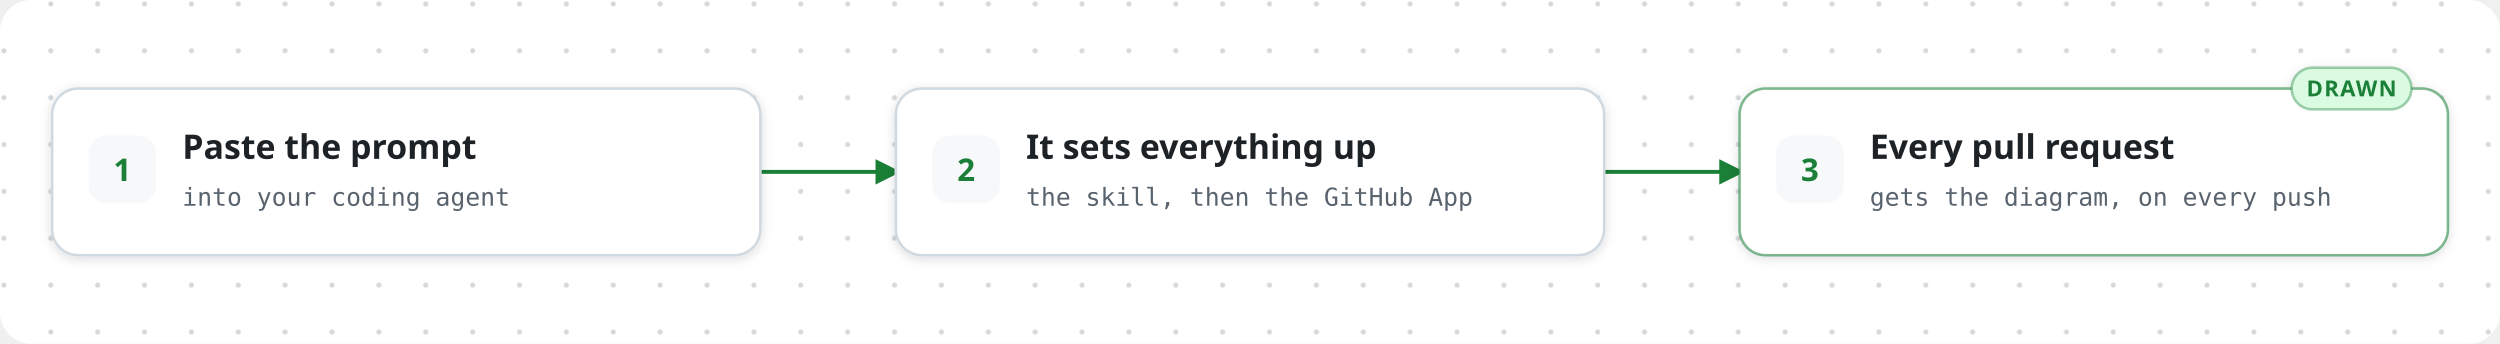
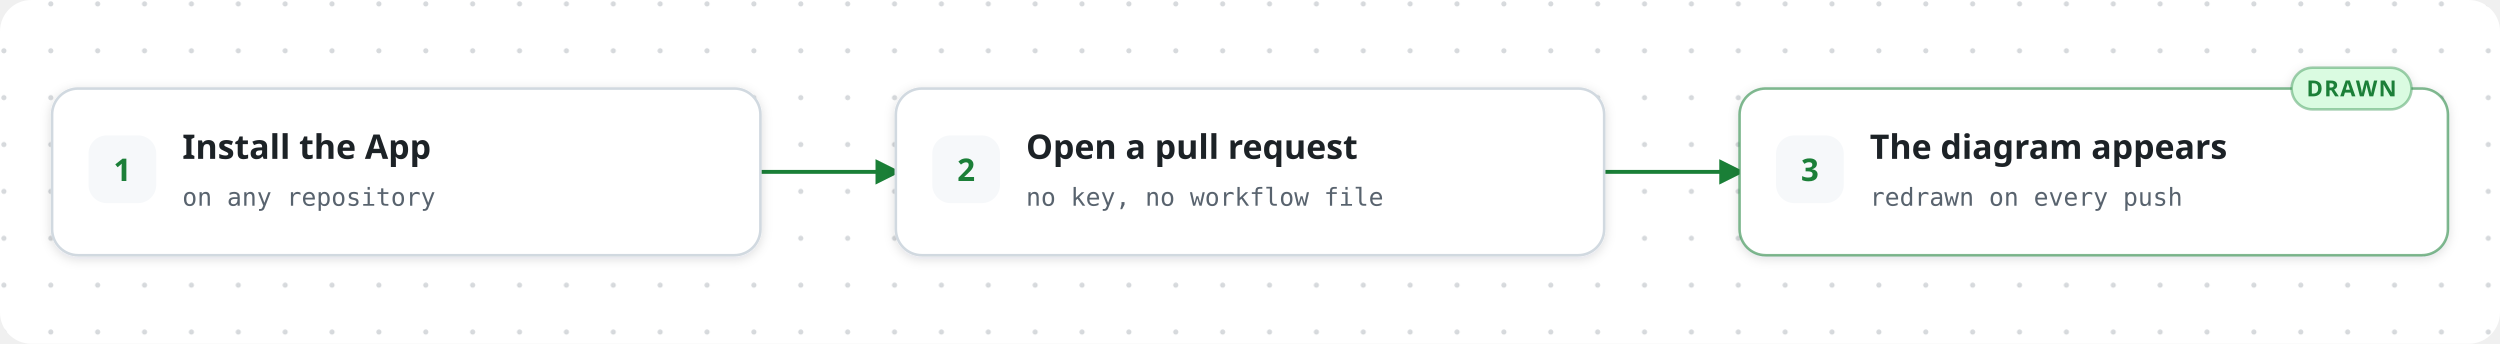
- <svg xmlns="http://www.w3.org/2000/svg" viewBox="0 0 960 132" width="960" height="132" role="img" aria-label="Three steps: paste the prompt into your coding agent, it sets up the skill and the GitHub App, every pull request gets the diagram">
+ <svg xmlns="http://www.w3.org/2000/svg" viewBox="0 0 960 132" width="960" height="132" role="img" aria-label="Three steps: install the GitHub App on any repository, open a pull request, the diagram appears and is redrawn on every push">
  <style>text{font-family:-apple-system, BlinkMacSystemFont, "Segoe UI", "Noto Sans", Helvetica, Arial, sans-serif}.card{fill:#ffffff;stroke:#d1d9e0;stroke-width:1}.card-added{stroke:#1a7f37;stroke-opacity:.55}.chip{fill:#f6f8fa}.num{font-size:12px;font-weight:700;fill:#1a7f37}.ntitle{font-weight:600;fill:#1f2328}.nsub{font-size:9.5px;fill:#59636e;font-family:ui-monospace, SFMono-Regular, "SF Mono", Menlo, Consolas, monospace}.bdg text{font-size:8.5px;font-weight:700;letter-spacing:.06em;fill:#1a7f37}.bdg rect{fill:#dafbe1;stroke:rgba(31,136,61,.4);stroke-width:1}.edge{fill:none;stroke:#1a7f37;stroke-width:1.5}.cardsh{filter:drop-shadow(0 1px 2px rgba(31,35,40,.14))}</style>
  <defs>
    <pattern id="dots" width="18" height="18" patternUnits="userSpaceOnUse">
      <circle cx="1.5" cy="1.5" r="1" fill="rgba(140,149,159,.35)" />
    </pattern>
    <marker id="mk-added" viewBox="0 0 10 10" refX="8" refY="5" markerWidth="6.5" markerHeight="6.5" orient="auto-start-reverse">
      <path d="M0,0 L10,5 L0,10 z" fill="#1a7f37" />
    </marker>
  </defs>
  <rect x="0" y="0" width="960" height="132" rx="12" fill="#ffffff" />
  <rect x="0" y="0" width="960" height="132" rx="12" fill="url(#dots)" />
  <path class="edge" d="M292,66 L344,66" marker-end="url(#mk-added)" />
  <circle r="3" fill="#1a7f37" opacity="0" class="pulse">
    <animateMotion dur="7.2s" repeatCount="indefinite" keyPoints="0;0;1;1" keyTimes="0;0.083;0.333;1" calcMode="linear" path="M292,66 L344,66" />
    <animate attributeName="opacity" dur="7.2s" repeatCount="indefinite" values="0;0;1;1;0;0" keyTimes="0;0.083;0.089;0.333;0.339;1" />
  </circle>
  <path class="edge" d="M616,66 L668,66" marker-end="url(#mk-added)" />
  <circle r="3" fill="#1a7f37" opacity="0" class="pulse">
    <animateMotion dur="7.2s" repeatCount="indefinite" keyPoints="0;0;1;1" keyTimes="0;0.375;0.625;1" calcMode="linear" path="M616,66 L668,66" />
    <animate attributeName="opacity" dur="7.2s" repeatCount="indefinite" values="0;0;1;1;0;0" keyTimes="0;0.375;0.381;0.625;0.631;1" />
  </circle>
  <g class="cardsh">
    <rect class="card" x="20" y="34" width="272" height="64" rx="10" />
    <rect class="chip" x="34" y="52" width="26" height="26" rx="7" />
    <text class="num" x="47" y="69.5" text-anchor="middle">1</text>
-     <text class="ntitle" x="70" y="61" font-size="13">Paste the prompt</text>
-     <text class="nsub" x="70" y="79">into your coding agent</text>
+     <text class="ntitle" x="70" y="61" font-size="13">Install the App</text>
+     <text class="nsub" x="70" y="79">on any repository</text>
  </g>
  <g class="cardsh">
    <rect class="card" x="344" y="34" width="272" height="64" rx="10" />
    <rect class="chip" x="358" y="52" width="26" height="26" rx="7" />
    <text class="num" x="371" y="69.5" text-anchor="middle">2</text>
-     <text class="ntitle" x="394" y="61" font-size="13">It sets everything up</text>
-     <text class="nsub" x="394" y="79">the skill, then the GitHub App</text>
+     <text class="ntitle" x="394" y="61" font-size="13">Open a pull request</text>
+     <text class="nsub" x="394" y="79">no key, no workflow file</text>
  </g>
  <g class="cardsh">
    <rect class="card card-added" x="668" y="34" width="272" height="64" rx="10" />
    <rect class="chip" x="682" y="52" width="26" height="26" rx="7" />
    <text class="num" x="695" y="69.5" text-anchor="middle">3</text>
-     <text class="ntitle" x="718" y="61" font-size="13">Every pull request</text>
-     <text class="nsub" x="718" y="79">gets the diagram, on every push</text>
+     <text class="ntitle" x="718" y="61" font-size="13">The diagram appears</text>
+     <text class="nsub" x="718" y="79">redrawn on every push</text>
    <g class="bdg">
      <rect x="880" y="26" width="46" height="16" rx="8" />
      <text x="903" y="37" text-anchor="middle">DRAWN</text>
    </g>
  </g>
</svg>
